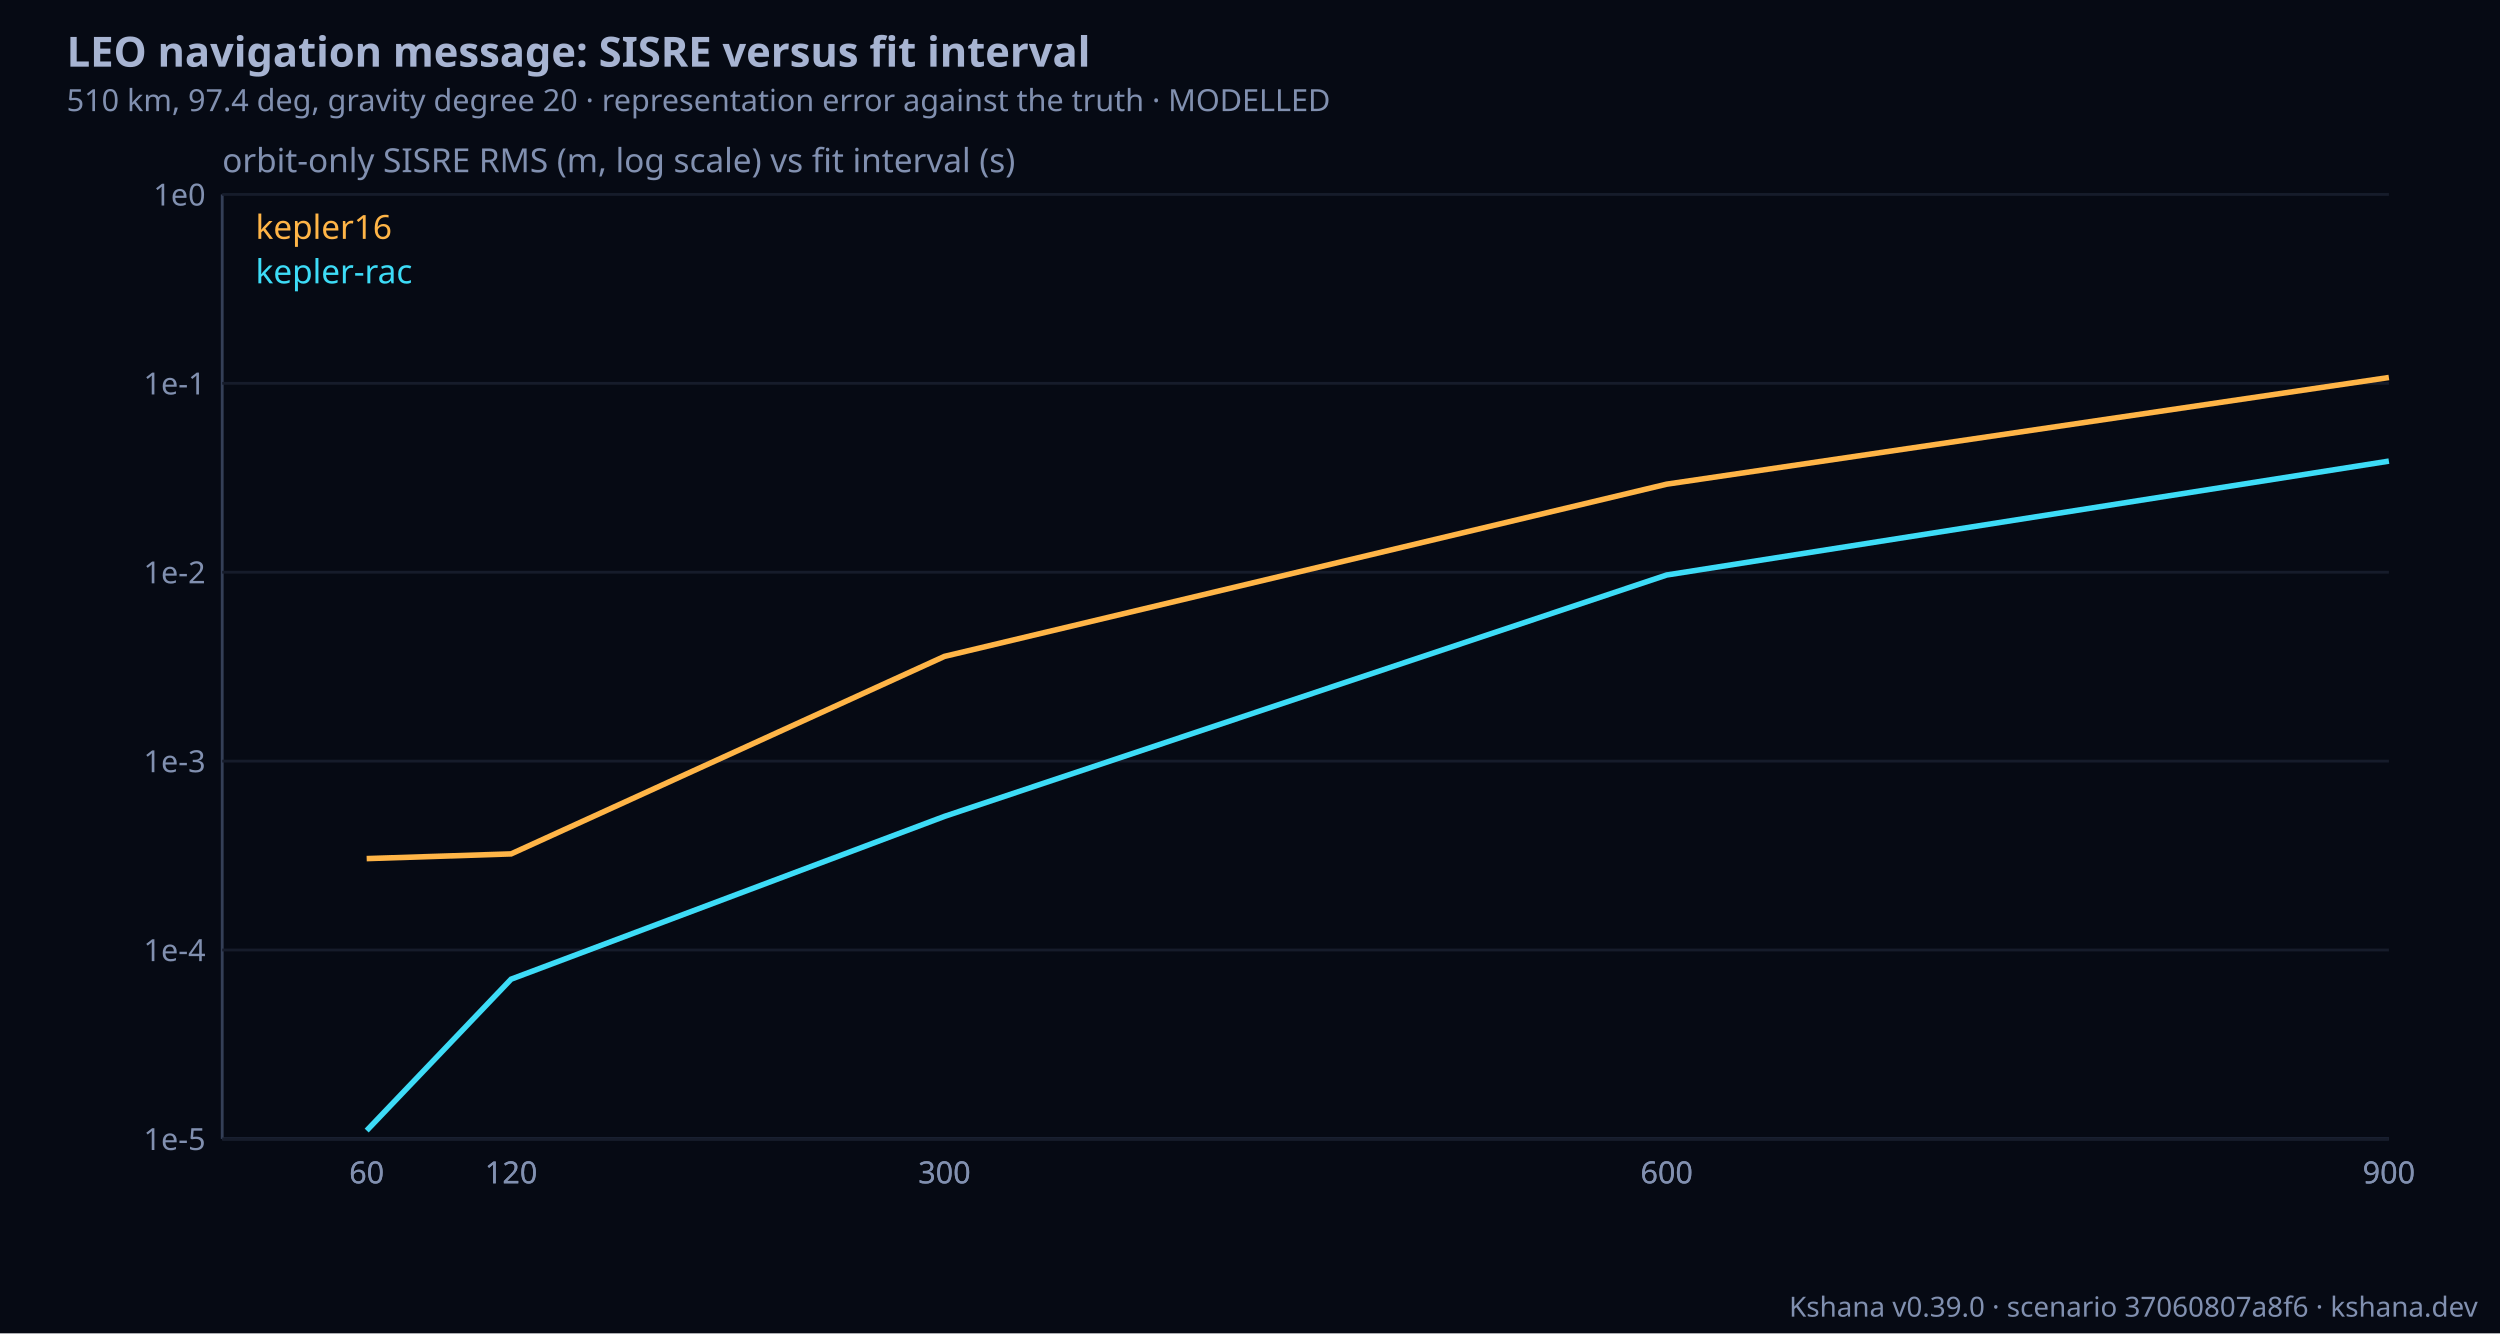
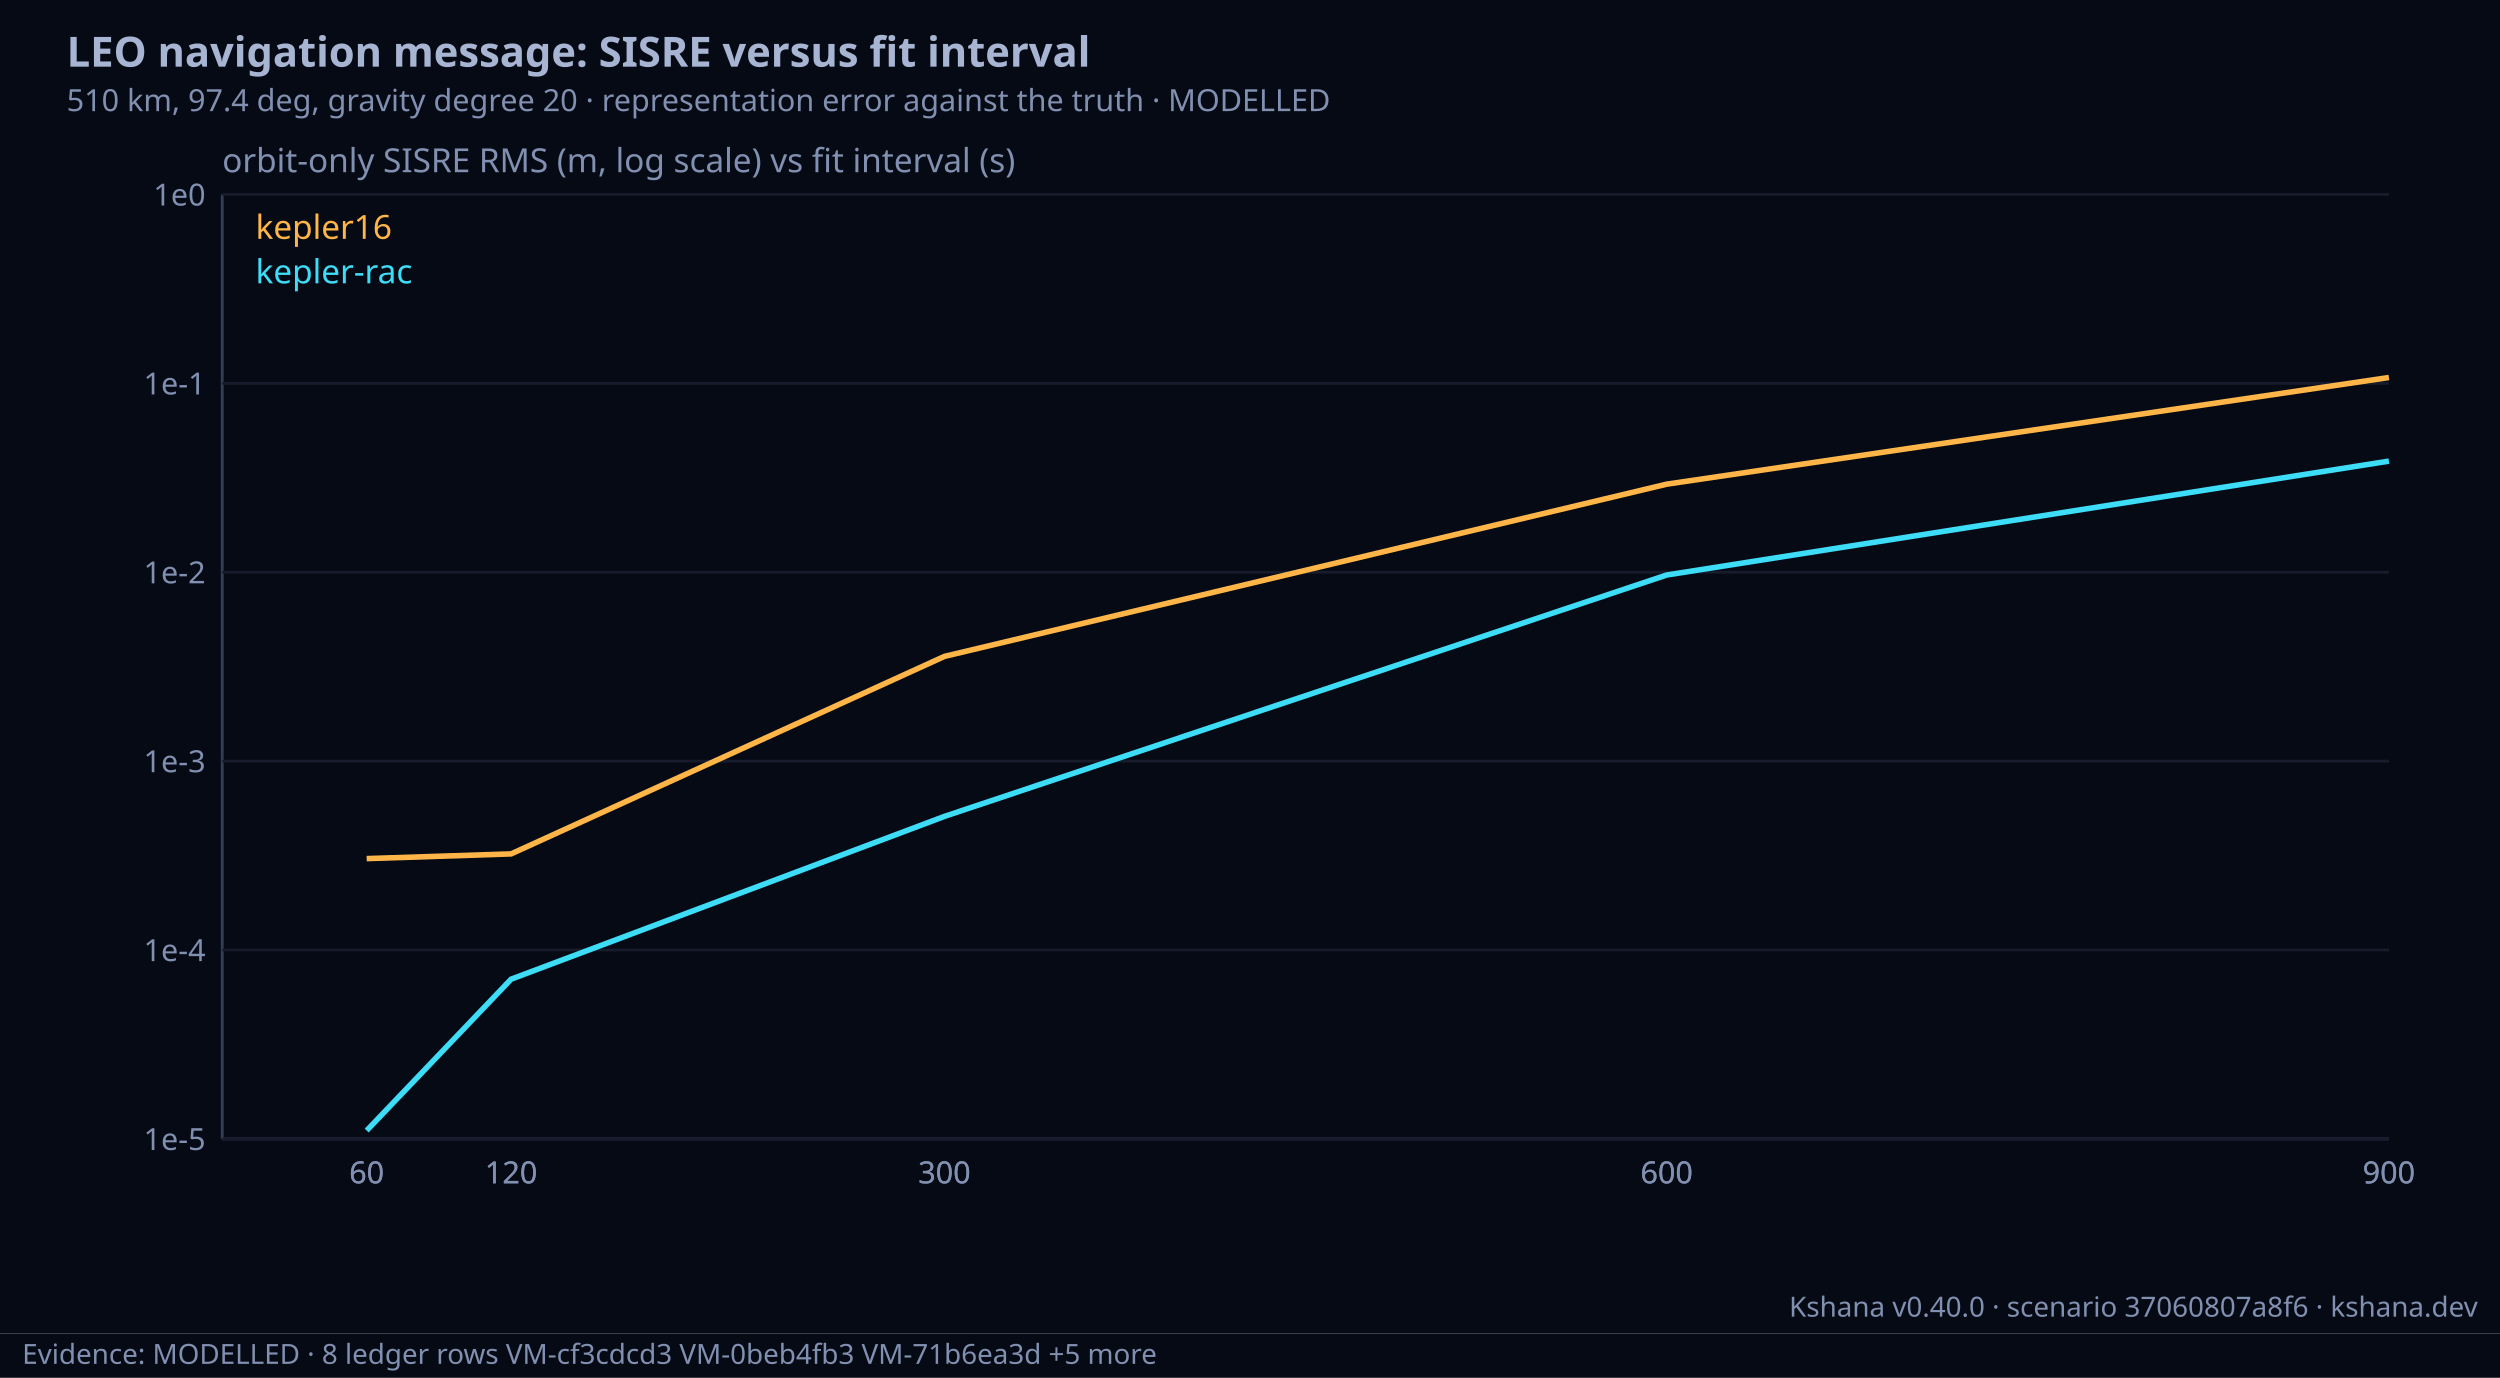
- <svg xmlns="http://www.w3.org/2000/svg" width="900" height="480" font-family="Geist, ui-sans-serif, system-ui, sans-serif" font-size="12" fill="#A7B4D2">
+ <svg xmlns="http://www.w3.org/2000/svg" width="900" height="496" font-family="Geist, ui-sans-serif, system-ui, sans-serif" font-size="12" fill="#A7B4D2">
  <rect width="900" height="480" fill="#060A14" />
  <text x="24" y="24" font-size="15" font-weight="bold">LEO navigation message: SISRE versus fit interval</text>
  <text x="24" y="40" font-size="11" fill="#8190B0">510 km, 97.4 deg, gravity degree 20 · representation error against the truth · MODELLED</text>
  <text x="80" y="62" font-size="12" fill="#8190B0">orbit-only SISRE RMS (m, log scale) vs fit interval (s)</text>
  <line x1="80" y1="70" x2="80" y2="410" stroke="#343F57" />
  <line x1="80" y1="410" x2="860" y2="410" stroke="#343F57" />
  <line x1="80" y1="410.0" x2="860" y2="410.0" stroke="#161C2B" />
  <text x="74" y="414.0" text-anchor="end" font-size="11" fill="#8190B0">1e-5</text>
  <line x1="80" y1="342.0" x2="860" y2="342.0" stroke="#161C2B" />
  <text x="74" y="346.0" text-anchor="end" font-size="11" fill="#8190B0">1e-4</text>
  <line x1="80" y1="274.0" x2="860" y2="274.0" stroke="#161C2B" />
  <text x="74" y="278.0" text-anchor="end" font-size="11" fill="#8190B0">1e-3</text>
  <line x1="80" y1="206.0" x2="860" y2="206.0" stroke="#161C2B" />
  <text x="74" y="210.0" text-anchor="end" font-size="11" fill="#8190B0">1e-2</text>
  <line x1="80" y1="138.0" x2="860" y2="138.0" stroke="#161C2B" />
  <text x="74" y="142.0" text-anchor="end" font-size="11" fill="#8190B0">1e-1</text>
  <line x1="80" y1="70.0" x2="860" y2="70.0" stroke="#161C2B" />
  <text x="74" y="74.0" text-anchor="end" font-size="11" fill="#8190B0">1e0</text>
  <text x="132.0" y="426" text-anchor="middle" font-size="11" fill="#8190B0">60</text>
  <text x="184.0" y="426" text-anchor="middle" font-size="11" fill="#8190B0">120</text>
  <text x="340.0" y="426" text-anchor="middle" font-size="11" fill="#8190B0">300</text>
  <text x="600.0" y="426" text-anchor="middle" font-size="11" fill="#8190B0">600</text>
  <text x="860.0" y="426" text-anchor="middle" font-size="11" fill="#8190B0">900</text>
  <text x="132.0" y="426" text-anchor="middle" font-size="11" fill="#8190B0">60</text>
  <text x="184.0" y="426" text-anchor="middle" font-size="11" fill="#8190B0">120</text>
  <text x="340.0" y="426" text-anchor="middle" font-size="11" fill="#8190B0">300</text>
  <text x="600.0" y="426" text-anchor="middle" font-size="11" fill="#8190B0">600</text>
  <text x="860.0" y="426" text-anchor="middle" font-size="11" fill="#8190B0">900</text>
  <polyline fill="none" stroke="#FFB547" stroke-width="2" points="132.0,309.1 184.0,307.4 340.0,236.3 600.0,174.3 860.0,135.9" />
  <text x="92" y="86" fill="#FFB547" font-size="12">kepler16</text>
  <polyline fill="none" stroke="#3DDCF7" stroke-width="2" points="132.0,407.0 184.0,352.5 340.0,293.9 600.0,207.0 860.0,166.0" />
  <text x="92" y="102" fill="#3DDCF7" font-size="12">kepler-rac</text>
-   <text x="892" y="474" text-anchor="end" fill="#8190B0" font-size="10" font-family="Geist, ui-sans-serif, system-ui, sans-serif">Kshana v0.39.0 · scenario 37060807a8f6 · kshana.dev</text>
+   <text x="892" y="474" text-anchor="end" fill="#8190B0" font-size="10" font-family="Geist, ui-sans-serif, system-ui, sans-serif">Kshana v0.40.0 · scenario 37060807a8f6 · kshana.dev</text>
+   <rect x="0" y="480" width="900" height="16" fill="#060A14" />
+   <text x="8" y="491" fill="#8190B0" font-size="10" font-family="Geist, ui-sans-serif, system-ui, sans-serif">Evidence: MODELLED · 8 ledger rows VM-cf3cdcd3 VM-0beb4fb3 VM-71b6ea3d +5 more</text>
</svg>
